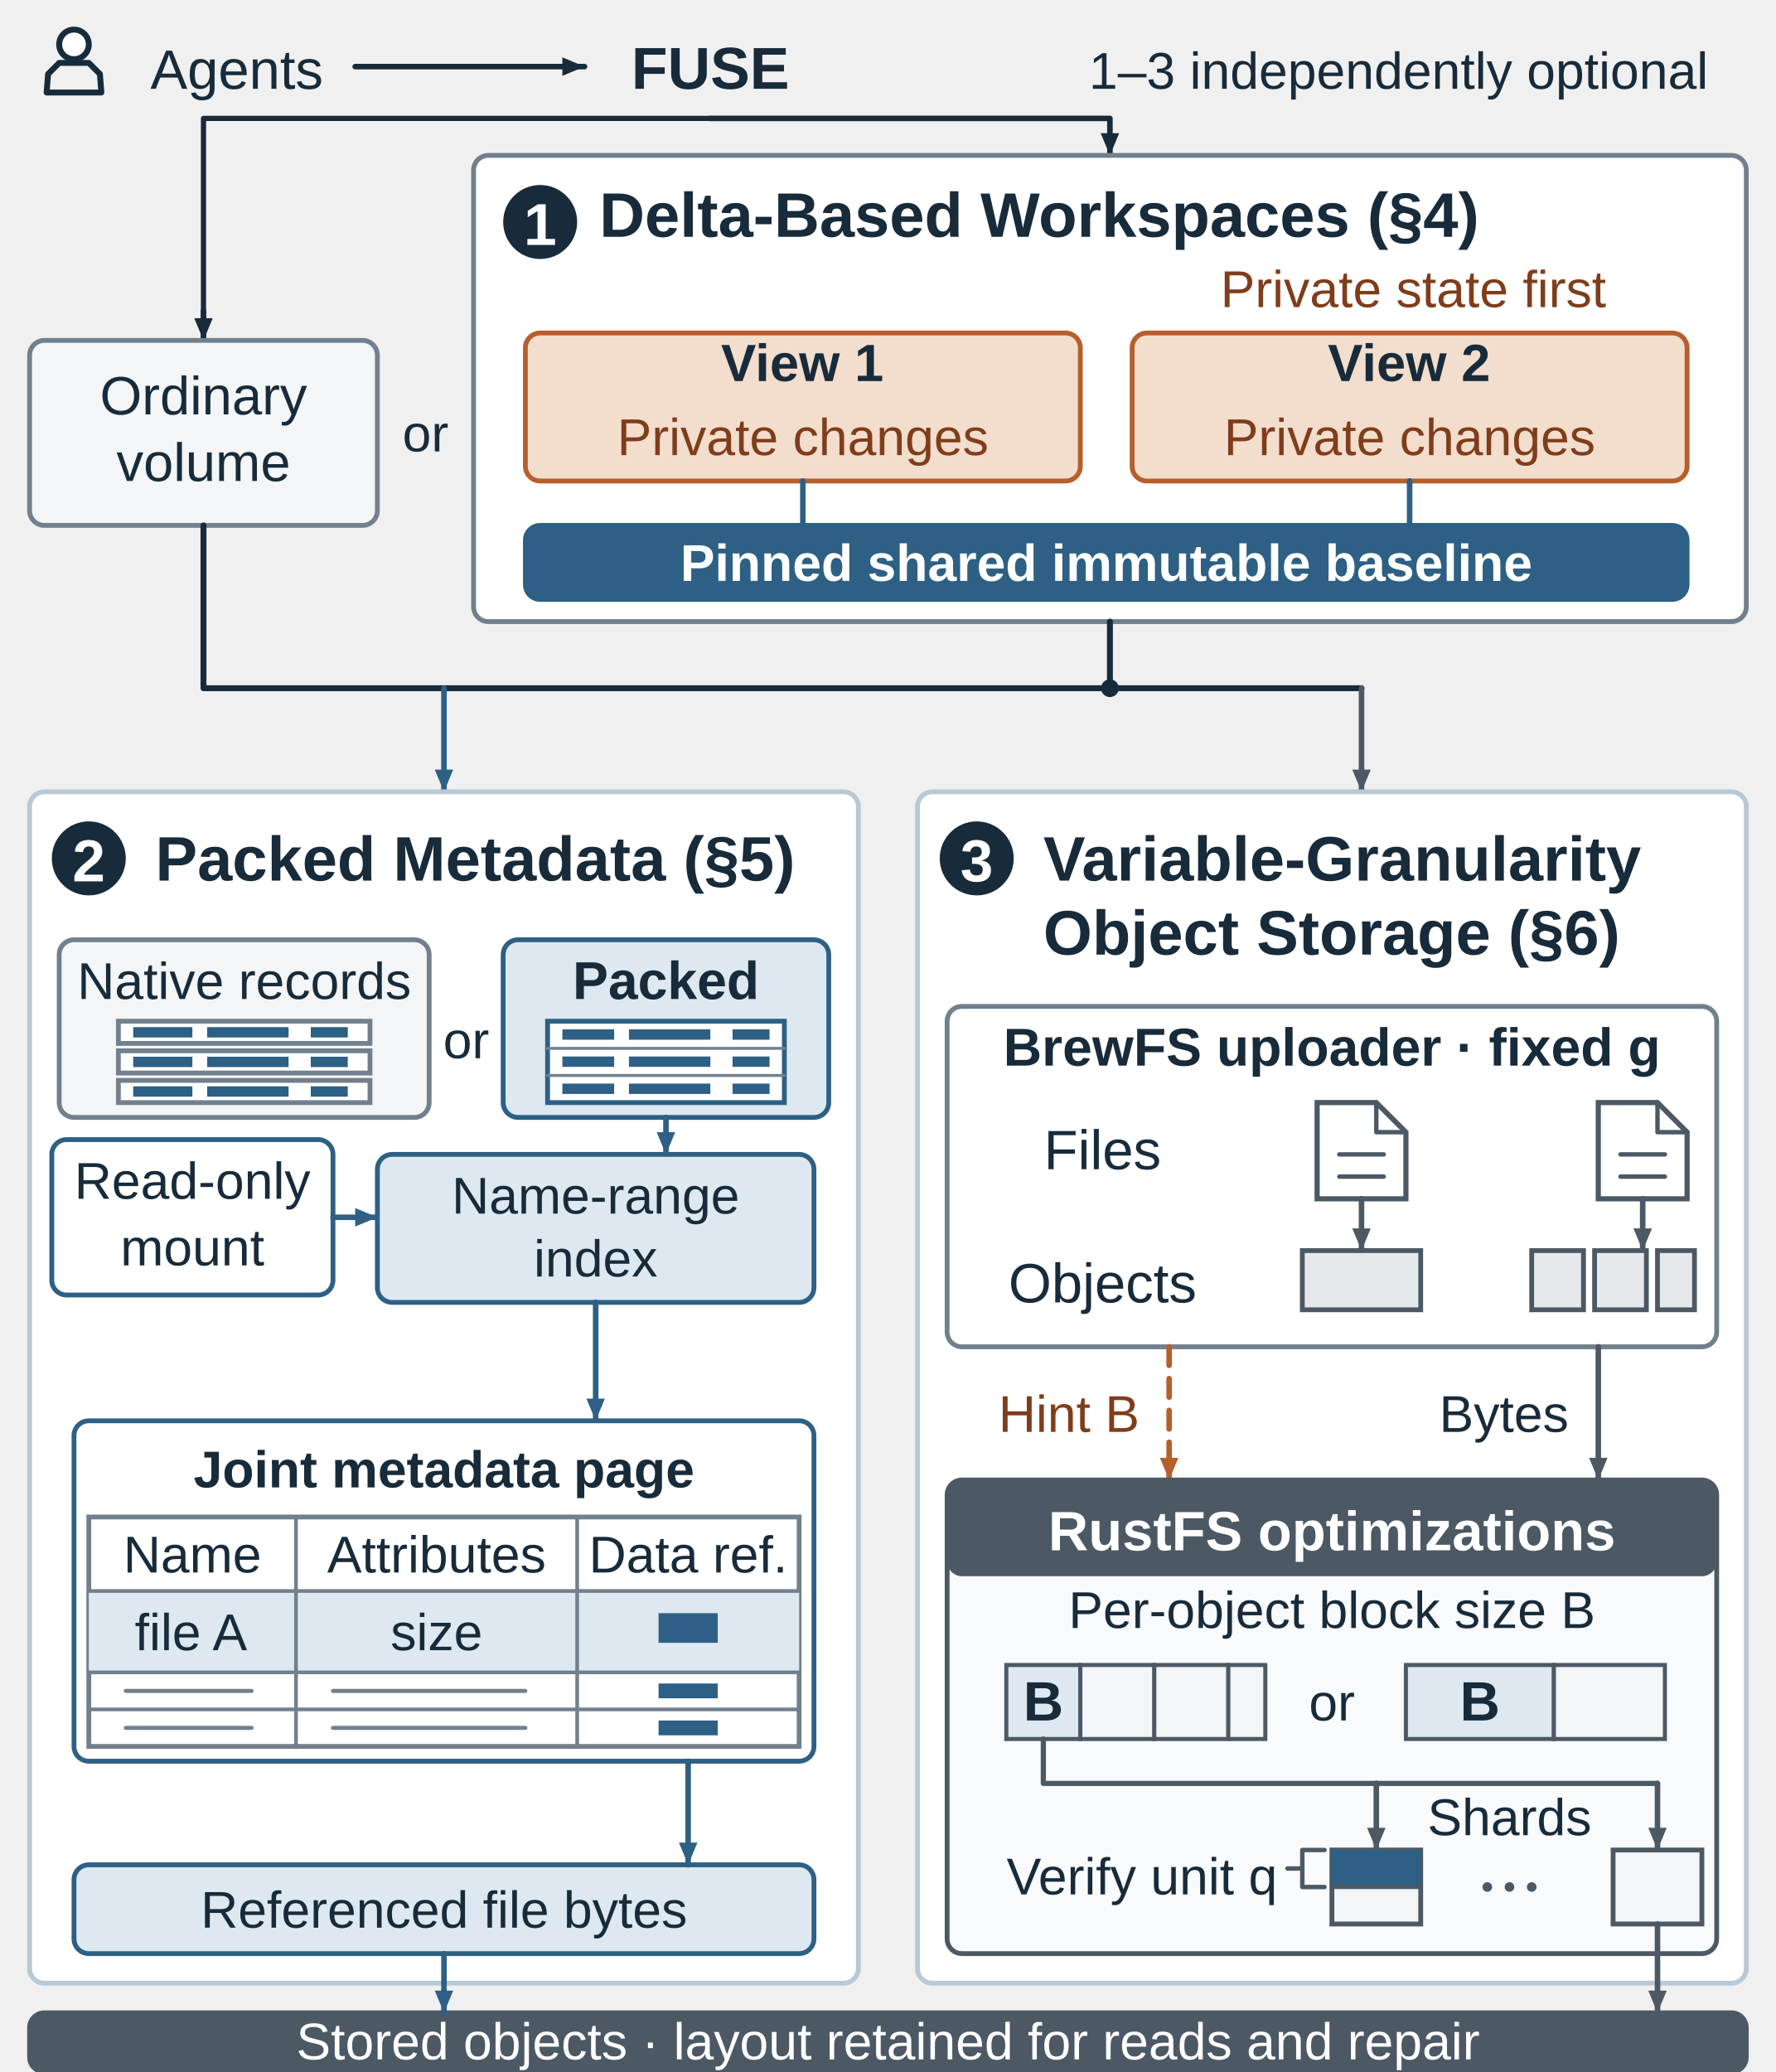
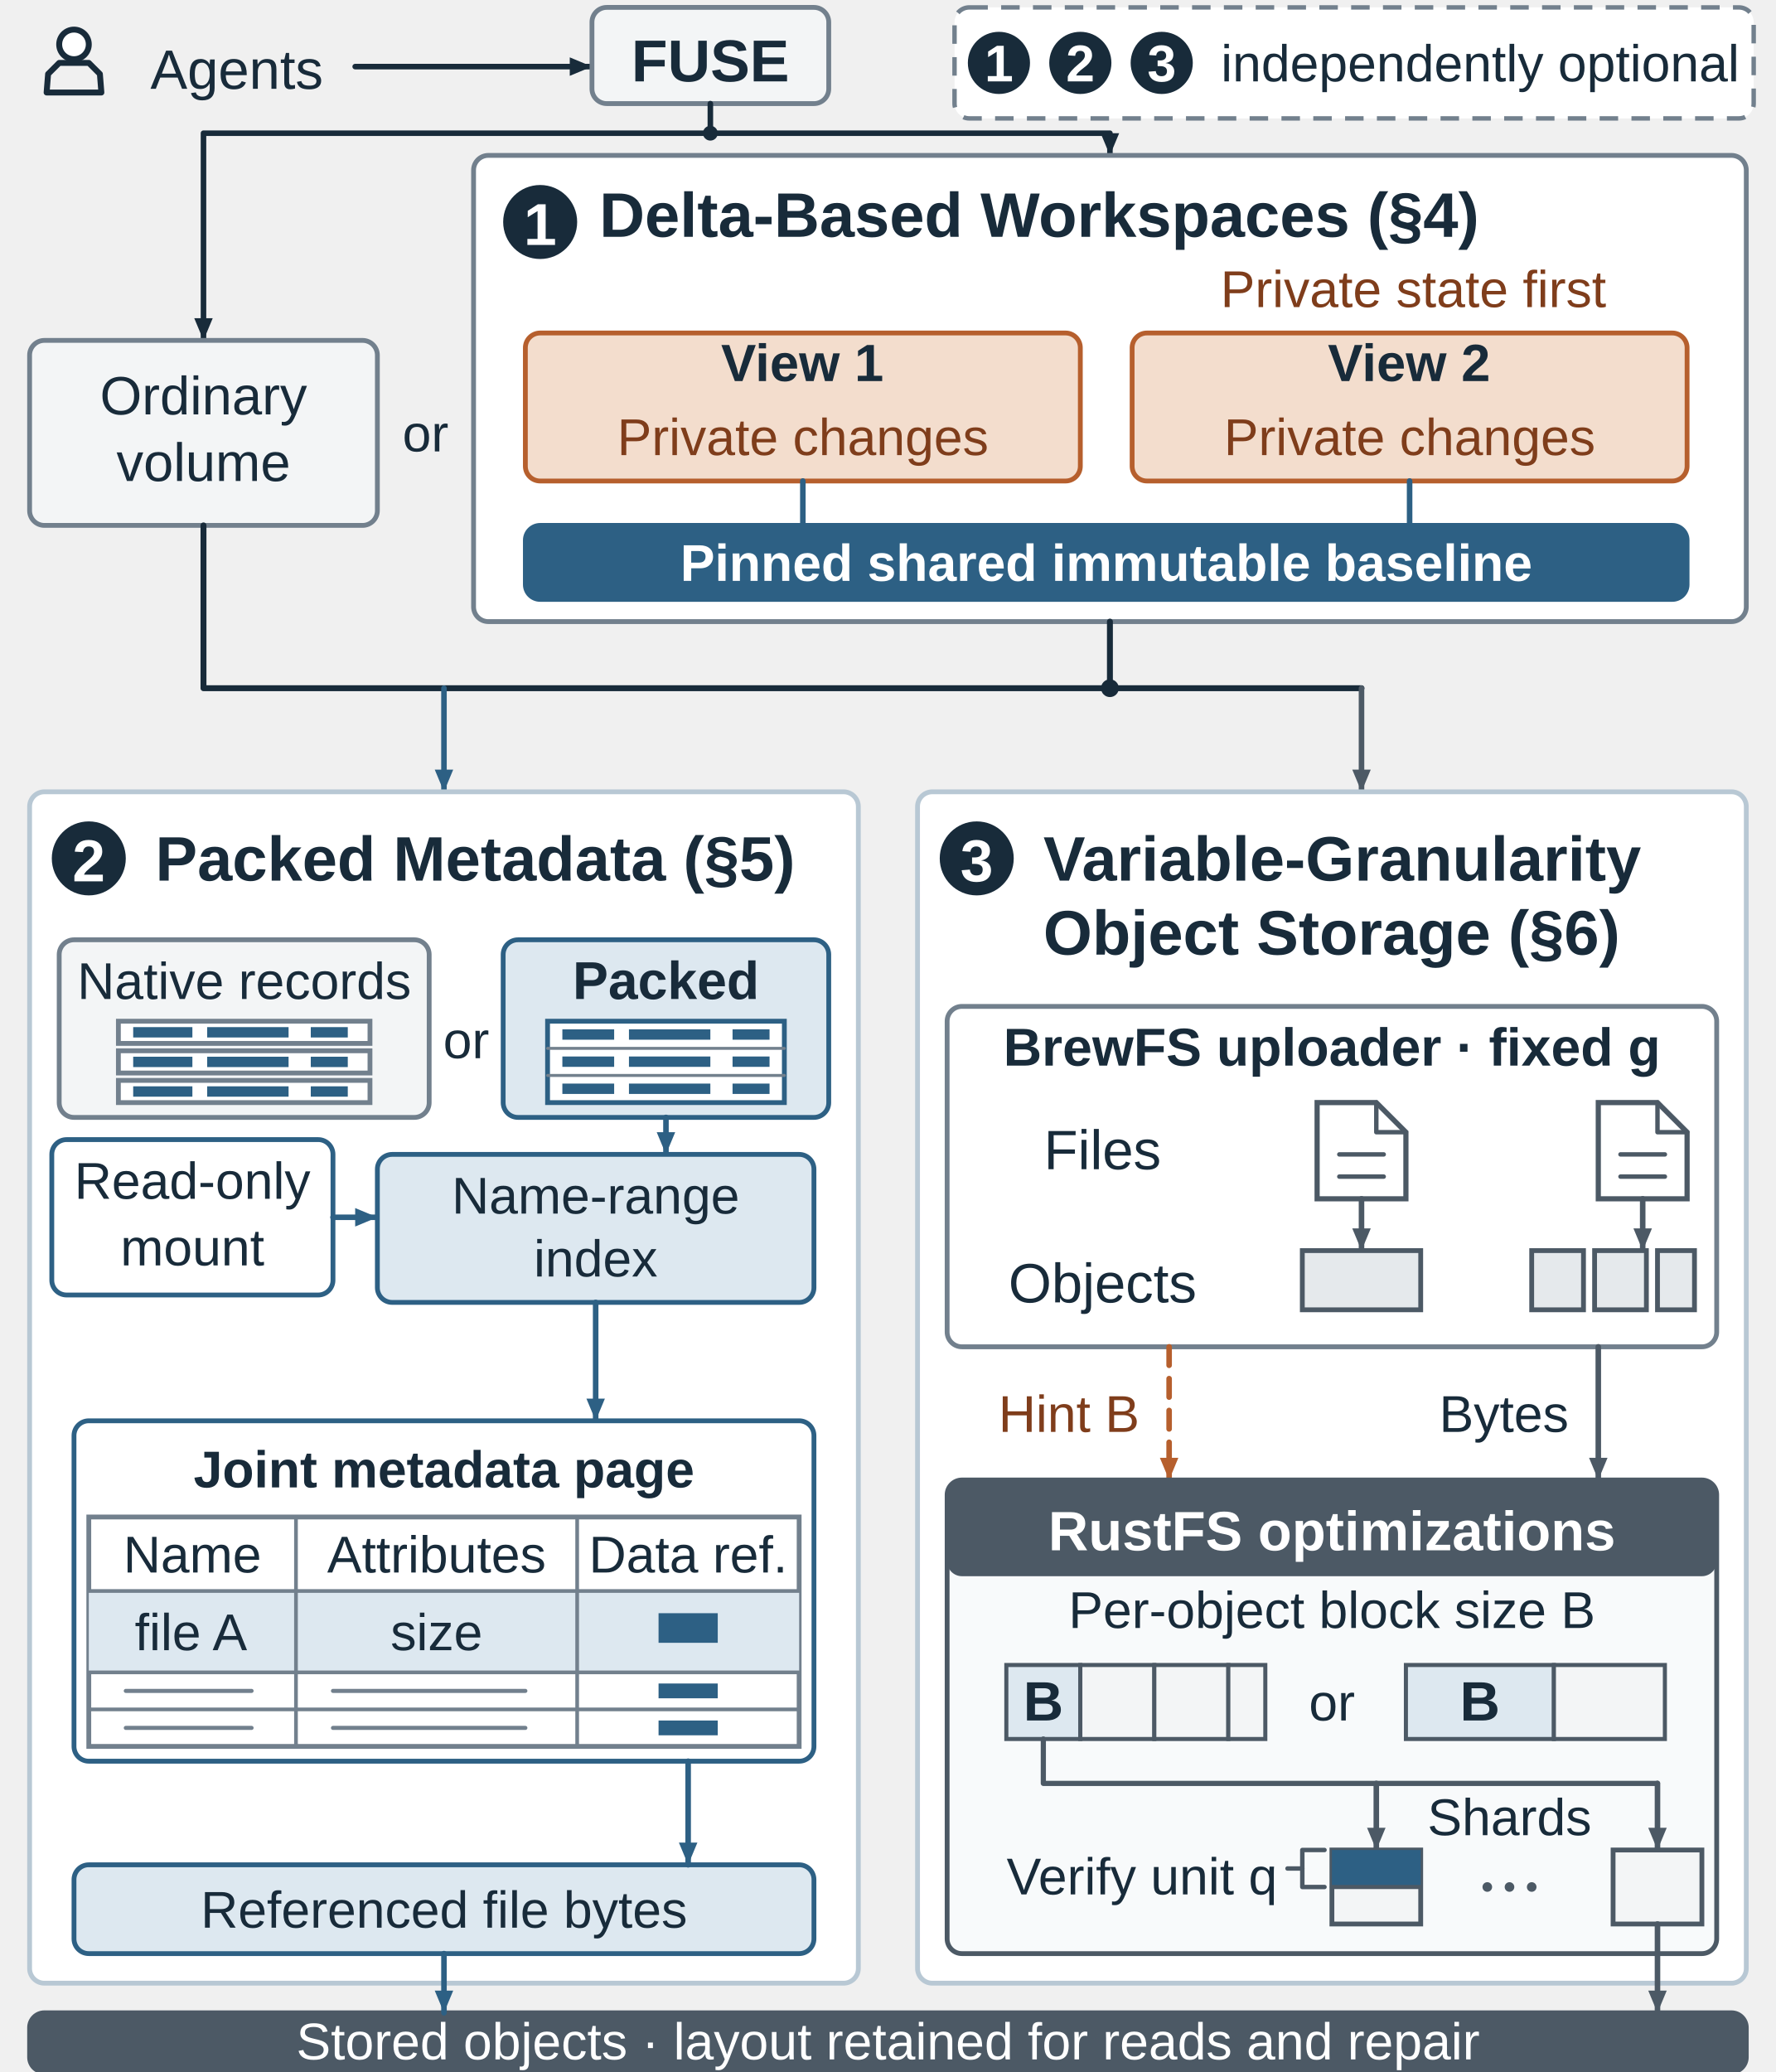
<svg xmlns="http://www.w3.org/2000/svg" width="240pt" height="280pt" viewBox="0 0 240 280">
  <g id="common-entry">
    <g aria-label="Agents">
      <text x="20.325" y="12" font-family="Arial" font-size="7.5" font-weight="normal" text-anchor="start" fill="#182B3A" xml:space="preserve">Agents</text>
    </g>
-     <g aria-label="FUSE">
-       <text x="85.332" y="12" font-family="Arial" font-size="8.0" font-weight="bold" text-anchor="start" fill="#182B3A" xml:space="preserve">FUSE</text>
-     </g>
-     <g aria-label="1–3 independently optional">
-       <text x="147.159" y="12" font-family="Arial" font-size="7.0" font-weight="normal" text-anchor="start" fill="#182B3A" xml:space="preserve">1–3 independently optional</text>
-     </g>
-     <polyline points="96,16 27.5,16 27.5,46" fill="none" stroke="#182B3A" stroke-width="0.7" stroke-linejoin="round" stroke-linecap="round" />
  </g>
  <g id="agents">
    <circle cx="10" cy="6" r="2" fill="white" stroke="#182B3A" stroke-width="0.8" />
    <polyline points="6.3,12.5 6.5,10 8,8.5 12,8.5 13.5,10 13.7,12.5 6.3,12.5" fill="none" stroke="#182B3A" stroke-width="0.8" stroke-linejoin="round" stroke-linecap="round" />
  </g>
  <g id="agent-fuse">
-     <polyline points="48,9 79,9" fill="none" stroke="#182B3A" stroke-width="0.75" stroke-linejoin="round" stroke-linecap="round" />
-     <polygon points="79,9 76.0,7.75 76.0,10.25" fill="#182B3A" />
+     <polyline points="48,9 80,9" fill="none" stroke="#182B3A" stroke-width="0.75" stroke-linejoin="round" stroke-linecap="round" />
+     <polygon points="80,9 77.0,7.75 77.0,10.25" fill="#182B3A" />
+   </g>
+   <g id="fuse-entry">
+     <rect x="80" y="1" width="32" height="13" rx="2" fill="#F3F5F6" stroke="#72808D" stroke-width="0.65" />
+     <g aria-label="FUSE">
+       <text x="85.332" y="11" font-family="Arial" font-size="8.0" font-weight="bold" text-anchor="start" fill="#182B3A" xml:space="preserve">FUSE</text>
+     </g>
+   </g>
+   <g id="fuse-view-junction">
+     <polyline points="96,14 96,18" fill="none" stroke="#182B3A" stroke-width="0.75" stroke-linejoin="round" stroke-linecap="round" />
+     <circle cx="96" cy="18" r="1.0" fill="#182B3A" />
  </g>
  <g id="fuse-workspace">
-     <polyline points="96,16 150,16 150,21" fill="none" stroke="#182B3A" stroke-width="0.75" stroke-linejoin="round" stroke-linecap="round" />
+     <polyline points="96,18 150,18 150,21" fill="none" stroke="#182B3A" stroke-width="0.75" stroke-linejoin="round" stroke-linecap="round" />
    <polygon points="150,21 151.25,18.0 148.75,18.0" fill="#182B3A" />
  </g>
  <g id="fuse-ordinary">
-     <polyline points="27.5,42 27.5,46" fill="none" stroke="#182B3A" stroke-width="0.75" stroke-linejoin="round" stroke-linecap="round" />
+     <polyline points="96,18 27.5,18 27.5,46" fill="none" stroke="#182B3A" stroke-width="0.75" stroke-linejoin="round" stroke-linecap="round" />
    <polygon points="27.5,46 28.75,43.0 26.25,43.0" fill="#182B3A" />
+   </g>
+   <g id="optional-mechanisms-legend">
+     <rect x="129" y="1" width="108" height="15" rx="2" fill="white" stroke="#72808D" stroke-width="0.6" stroke-dasharray="2.5 1.8" />
+     <circle cx="135" cy="8.5" r="4.2" fill="#182B3A" />
+     <g aria-label="1">
+       <text x="133.053" y="11" font-family="Arial" font-size="7.0" font-weight="bold" text-anchor="start" fill="white" xml:space="preserve">1</text>
+     </g>
+     <circle cx="146" cy="8.5" r="4.2" fill="#182B3A" />
+     <g aria-label="2">
+       <text x="144.053" y="11" font-family="Arial" font-size="7.0" font-weight="bold" text-anchor="start" fill="white" xml:space="preserve">2</text>
+     </g>
+     <circle cx="157" cy="8.5" r="4.2" fill="#182B3A" />
+     <g aria-label="3">
+       <text x="155.053" y="11" font-family="Arial" font-size="7.0" font-weight="bold" text-anchor="start" fill="white" xml:space="preserve">3</text>
+     </g>
+     <g aria-label="independently optional">
+       <text x="165" y="11" font-family="Arial" font-size="7.0" font-weight="normal" text-anchor="start" fill="#182B3A" xml:space="preserve">independently optional</text>
+     </g>
  </g>
  <g id="ordinary-volume">
    <rect x="4" y="46" width="47" height="25" rx="2" fill="#F3F5F6" stroke="#72808D" stroke-width="0.65" />
    <g aria-label="Ordinary">
      <text x="13.504" y="56" font-family="Arial" font-size="7.3" font-weight="normal" text-anchor="start" fill="#182B3A" xml:space="preserve">Ordinary</text>
    </g>
    <g aria-label="volume">
      <text x="15.734" y="65" font-family="Arial" font-size="7.3" font-weight="normal" text-anchor="start" fill="#182B3A" xml:space="preserve">volume</text>
    </g>
  </g>
  <g id="view-alternative">
    <g aria-label="or">
      <text x="54.388" y="61" font-family="Arial" font-size="7.0" font-weight="normal" text-anchor="start" fill="#182B3A" xml:space="preserve">or</text>
    </g>
  </g>
  <g id="workspace-choice">
    <rect x="64" y="21" width="172" height="63" rx="2" fill="white" stroke="#72808D" stroke-width="0.65" />
    <circle cx="73" cy="30" r="5" fill="#182B3A" />
    <g aria-label="1">
      <text x="70.775" y="33.1" font-family="Arial" font-size="8" font-weight="bold" text-anchor="start" fill="white" xml:space="preserve">1</text>
    </g>
    <g aria-label="Delta-Based Workspaces (§4)">
      <text x="81" y="32" font-family="Arial" font-size="8.5" font-weight="bold" text-anchor="start" fill="#182B3A" xml:space="preserve">Delta-Based Workspaces (§4)</text>
    </g>
    <g aria-label="Private state first">
      <text x="164.936" y="41.5" font-family="Arial" font-size="7.0" font-weight="normal" text-anchor="start" fill="#7F3D1B" xml:space="preserve">Private state first</text>
    </g>
  </g>
  <g id="workspace-view-1">
    <rect x="71" y="45" width="75" height="20" rx="2" fill="#F3DDCD" stroke="#B65F2D" stroke-width="0.65" />
    <g aria-label="View 1">
      <text x="97.45" y="51.5" font-family="Arial" font-size="7.1" font-weight="bold" text-anchor="start" fill="#182B3A" xml:space="preserve">View 1</text>
    </g>
    <g aria-label="Private changes">
      <text x="83.402" y="61.5" font-family="Arial" font-size="7.0" font-weight="normal" text-anchor="start" fill="#7F3D1B" xml:space="preserve">Private changes</text>
    </g>
  </g>
  <g id="workspace-view-2">
    <rect x="153" y="45" width="75" height="20" rx="2" fill="#F3DDCD" stroke="#B65F2D" stroke-width="0.65" />
    <g aria-label="View 2">
      <text x="179.45" y="51.5" font-family="Arial" font-size="7.1" font-weight="bold" text-anchor="start" fill="#182B3A" xml:space="preserve">View 2</text>
    </g>
    <g aria-label="Private changes">
      <text x="165.402" y="61.5" font-family="Arial" font-size="7.0" font-weight="normal" text-anchor="start" fill="#7F3D1B" xml:space="preserve">Private changes</text>
    </g>
  </g>
  <g id="pinned-baseline-references">
    <polyline points="108.5,65 108.5,71" fill="none" stroke="#2D6084" stroke-width="0.75" stroke-linejoin="round" stroke-linecap="round" />
    <polyline points="190.5,65 190.5,71" fill="none" stroke="#2D6084" stroke-width="0.75" stroke-linejoin="round" stroke-linecap="round" />
  </g>
  <g id="shared-baseline">
    <rect x="71" y="71" width="157" height="10" rx="2" fill="#2D6084" stroke="#2D6084" stroke-width="0.65" />
    <g aria-label="Pinned shared immutable baseline">
      <text x="91.928" y="78.5" font-family="Arial" font-size="7.0" font-weight="bold" text-anchor="start" fill="white" xml:space="preserve">Pinned shared immutable baseline</text>
    </g>
  </g>
  <g id="common-file-interfaces">
    <polyline points="27.5,71 27.5,93 184,93" fill="none" stroke="#182B3A" stroke-width="0.8" stroke-linejoin="round" stroke-linecap="round" />
    <polyline points="150,84 150,93" fill="none" stroke="#182B3A" stroke-width="0.8" stroke-linejoin="round" stroke-linecap="round" />
    <circle cx="150" cy="93" r="1.2" fill="#182B3A" />
  </g>
  <g id="metadata-access">
    <polyline points="60,93 60,107" fill="none" stroke="#2D6084" stroke-width="0.75" stroke-linejoin="round" stroke-linecap="round" />
    <polygon points="60,107 61.25,104.0 58.75,104.0" fill="#2D6084" />
  </g>
  <g id="data-access">
    <polyline points="184,93 184,107" fill="none" stroke="#4C5965" stroke-width="0.75" stroke-linejoin="round" stroke-linecap="round" />
    <polygon points="184,107 185.25,104.0 182.75,104.0" fill="#4C5965" />
  </g>
  <g id="metadata-choice">
    <rect x="4" y="107" width="112" height="161" rx="2" fill="white" stroke="#B8C8D4" stroke-width="0.65" />
    <circle cx="12" cy="116" r="5" fill="#182B3A" />
    <g aria-label="2">
      <text x="9.775" y="119.1" font-family="Arial" font-size="8" font-weight="bold" text-anchor="start" fill="white" xml:space="preserve">2</text>
    </g>
    <g aria-label="Packed Metadata (§5)">
      <text x="21" y="119" font-family="Arial" font-size="8.5" font-weight="bold" text-anchor="start" fill="#182B3A" xml:space="preserve">Packed Metadata (§5)</text>
    </g>
  </g>
  <g id="native-records">
    <rect x="8" y="127" width="50" height="24" rx="2" fill="#F3F5F6" stroke="#72808D" stroke-width="0.65" />
    <g aria-label="Native records">
      <text x="10.436" y="135" font-family="Arial" font-size="7.0" font-weight="normal" text-anchor="start" fill="#182B3A" xml:space="preserve">Native records</text>
    </g>
  </g>
  <g id="native-record-0">
    <rect x="16" y="138" width="34" height="3" rx="0" fill="white" stroke="#72808D" stroke-width="0.65" />
    <rect x="18" y="138.8" width="8" height="1.4" fill="#2D6084" />
    <rect x="28" y="138.8" width="11" height="1.4" fill="#2D6084" />
    <rect x="42" y="138.8" width="5" height="1.4" fill="#2D6084" />
  </g>
  <g id="native-record-1">
    <rect x="16" y="142" width="34" height="3" rx="0" fill="white" stroke="#72808D" stroke-width="0.65" />
    <rect x="18" y="142.8" width="8" height="1.4" fill="#2D6084" />
    <rect x="28" y="142.8" width="11" height="1.4" fill="#2D6084" />
    <rect x="42" y="142.8" width="5" height="1.4" fill="#2D6084" />
  </g>
  <g id="native-record-2">
    <rect x="16" y="146" width="34" height="3" rx="0" fill="white" stroke="#72808D" stroke-width="0.65" />
    <rect x="18" y="146.8" width="8" height="1.4" fill="#2D6084" />
    <rect x="28" y="146.8" width="11" height="1.4" fill="#2D6084" />
    <rect x="42" y="146.8" width="5" height="1.4" fill="#2D6084" />
  </g>
  <g id="packed-records">
    <rect x="68" y="127" width="44" height="24" rx="2" fill="#DDE8F0" stroke="#2D6084" stroke-width="0.65" />
    <g aria-label="Packed">
      <text x="77.391" y="135" font-family="Arial" font-size="7.2" font-weight="bold" text-anchor="start" fill="#182B3A" xml:space="preserve">Packed</text>
    </g>
  </g>
  <g id="packed-records-page">
    <rect x="74" y="138" width="32" height="11" rx="0" fill="white" stroke="#2D6084" stroke-width="0.65" />
    <rect x="76" y="139.1" width="7" height="1.4" fill="#2D6084" />
    <rect x="85" y="139.1" width="11" height="1.4" fill="#2D6084" />
    <rect x="99" y="139.1" width="5" height="1.4" fill="#2D6084" />
    <polyline points="74,141.67 106,141.67" fill="none" stroke="#72808D" stroke-width="0.4" stroke-linejoin="round" stroke-linecap="round" />
    <rect x="76" y="142.77" width="7" height="1.4" fill="#2D6084" />
    <rect x="85" y="142.77" width="11" height="1.4" fill="#2D6084" />
    <rect x="99" y="142.77" width="5" height="1.4" fill="#2D6084" />
    <polyline points="74,145.33 106,145.33" fill="none" stroke="#72808D" stroke-width="0.4" stroke-linejoin="round" stroke-linecap="round" />
    <rect x="76" y="146.43" width="7" height="1.4" fill="#2D6084" />
    <rect x="85" y="146.43" width="11" height="1.4" fill="#2D6084" />
    <rect x="99" y="146.43" width="5" height="1.4" fill="#2D6084" />
  </g>
  <g id="metadata-alternative">
    <g aria-label="or">
      <text x="59.888" y="143" font-family="Arial" font-size="7.0" font-weight="normal" text-anchor="start" fill="#182B3A" xml:space="preserve">or</text>
    </g>
  </g>
  <g id="readonly-mount">
    <rect x="7" y="154" width="38" height="21" rx="2" fill="white" stroke="#2D6084" stroke-width="0.65" />
    <g aria-label="Read-only">
      <text x="10.047" y="162" font-family="Arial" font-size="7.0" font-weight="normal" text-anchor="start" fill="#182B3A" xml:space="preserve">Read-only</text>
    </g>
    <g aria-label="mount">
      <text x="16.272" y="171" font-family="Arial" font-size="7.0" font-weight="normal" text-anchor="start" fill="#182B3A" xml:space="preserve">mount</text>
    </g>
  </g>
  <g id="readonly-entry">
    <polyline points="45,164.5 51,164.5" fill="none" stroke="#2D6084" stroke-width="0.75" stroke-linejoin="round" stroke-linecap="round" />
    <polygon points="51,164.5 48.0,163.25 48.0,165.75" fill="#2D6084" />
  </g>
  <g id="packed-index">
    <polyline points="90,151 90,156" fill="none" stroke="#2D6084" stroke-width="0.75" stroke-linejoin="round" stroke-linecap="round" />
    <polygon points="90,156 91.25,153.0 88.75,153.0" fill="#2D6084" />
  </g>
  <g id="name-range-index">
    <rect x="51" y="156" width="59" height="20" rx="2" fill="#DDE8F0" stroke="#2D6084" stroke-width="0.65" />
    <g aria-label="Name-range">
      <text x="61.047" y="164" font-family="Arial" font-size="7.0" font-weight="normal" text-anchor="start" fill="#182B3A" xml:space="preserve">Name-range</text>
    </g>
    <g aria-label="index">
      <text x="72.133" y="172.5" font-family="Arial" font-size="7.0" font-weight="normal" text-anchor="start" fill="#182B3A" xml:space="preserve">index</text>
    </g>
  </g>
  <g id="index-page">
    <polyline points="80.5,176 80.5,192" fill="none" stroke="#2D6084" stroke-width="0.75" stroke-linejoin="round" stroke-linecap="round" />
    <polygon points="80.5,192 81.75,189.0 79.25,189.0" fill="#2D6084" />
  </g>
  <g id="joint-metadata-page">
    <rect x="10" y="192" width="100" height="46" rx="2" fill="white" stroke="#2D6084" stroke-width="0.65" />
    <g aria-label="Joint metadata page">
      <text x="26.159" y="201" font-family="Arial" font-size="7.0" font-weight="bold" text-anchor="start" fill="#182B3A" xml:space="preserve">Joint metadata page</text>
    </g>
  </g>
  <g id="joint-records">
    <rect x="12" y="205" width="96" height="31" rx="0" fill="white" stroke="#72808D" stroke-width="0.65" />
    <rect x="12" y="215" width="96" height="11" fill="#DDE8F0" />
    <polyline points="40,205 40,236" fill="none" stroke="#72808D" stroke-width="0.5" stroke-linejoin="round" stroke-linecap="round" />
    <polyline points="78,205 78,236" fill="none" stroke="#72808D" stroke-width="0.5" stroke-linejoin="round" stroke-linecap="round" />
    <polyline points="12,215 108,215" fill="none" stroke="#72808D" stroke-width="0.5" stroke-linejoin="round" stroke-linecap="round" />
    <polyline points="12,226 108,226" fill="none" stroke="#72808D" stroke-width="0.5" stroke-linejoin="round" stroke-linecap="round" />
    <polyline points="12,231 108,231" fill="none" stroke="#72808D" stroke-width="0.5" stroke-linejoin="round" stroke-linecap="round" />
    <g aria-label="Name">
      <text x="16.664" y="212.5" font-family="Arial" font-size="7.0" font-weight="normal" text-anchor="start" fill="#182B3A" xml:space="preserve">Name</text>
    </g>
    <g aria-label="Attributes">
      <text x="44.216" y="212.5" font-family="Arial" font-size="7.0" font-weight="normal" text-anchor="start" fill="#182B3A" xml:space="preserve">Attributes</text>
    </g>
    <g aria-label="Data ref.">
      <text x="79.578" y="212.5" font-family="Arial" font-size="7.0" font-weight="normal" text-anchor="start" fill="#182B3A" xml:space="preserve">Data ref.</text>
    </g>
    <g aria-label="file A">
      <text x="18.219" y="223" font-family="Arial" font-size="7.0" font-weight="normal" text-anchor="start" fill="#182B3A" xml:space="preserve">file A</text>
    </g>
    <g aria-label="size">
      <text x="52.776" y="223" font-family="Arial" font-size="7.0" font-weight="normal" text-anchor="start" fill="#182B3A" xml:space="preserve">size</text>
    </g>
    <rect x="89" y="218" width="8" height="4" fill="#2D6084" />
    <polyline points="17,228.5 34,228.5" fill="none" stroke="#72808D" stroke-width="0.55" stroke-linejoin="round" stroke-linecap="round" />
    <polyline points="45,228.5 71,228.5" fill="none" stroke="#72808D" stroke-width="0.55" stroke-linejoin="round" stroke-linecap="round" />
    <rect x="89" y="227.5" width="8" height="2" fill="#2D6084" />
    <polyline points="17,233.5 34,233.5" fill="none" stroke="#72808D" stroke-width="0.55" stroke-linejoin="round" stroke-linecap="round" />
    <polyline points="45,233.5 71,233.5" fill="none" stroke="#72808D" stroke-width="0.55" stroke-linejoin="round" stroke-linecap="round" />
    <rect x="89" y="232.5" width="8" height="2" fill="#2D6084" />
  </g>
  <g id="referenced-bytes">
    <rect x="10" y="252" width="100" height="12" rx="2" fill="#DDE8F0" stroke="#2D6084" stroke-width="0.65" />
    <g aria-label="Referenced file bytes">
      <text x="27.121" y="260.5" font-family="Arial" font-size="7.0" font-weight="normal" text-anchor="start" fill="#182B3A" xml:space="preserve">Referenced file bytes</text>
    </g>
  </g>
  <g id="record-bytes">
    <polyline points="93,238 93,252" fill="none" stroke="#2D6084" stroke-width="0.75" stroke-linejoin="round" stroke-linecap="round" />
    <polygon points="93,252 94.25,249.0 91.75,249.0" fill="#2D6084" />
  </g>
  <g id="granularity-choice">
    <rect x="124" y="107" width="112" height="161" rx="2" fill="white" stroke="#B8C8D4" stroke-width="0.65" />
    <circle cx="132" cy="116" r="5" fill="#182B3A" />
    <g aria-label="3">
      <text x="129.775" y="119.1" font-family="Arial" font-size="8" font-weight="bold" text-anchor="start" fill="white" xml:space="preserve">3</text>
    </g>
    <g aria-label="Variable-Granularity">
      <text x="141" y="119" font-family="Arial" font-size="8.5" font-weight="bold" text-anchor="start" fill="#182B3A" xml:space="preserve">Variable-Granularity</text>
    </g>
    <g aria-label="Object Storage (§6)">
      <text x="141" y="129" font-family="Arial" font-size="8.5" font-weight="bold" text-anchor="start" fill="#182B3A" xml:space="preserve">Object Storage (§6)</text>
    </g>
  </g>
  <g id="ordinary-uploader">
    <rect x="128" y="136" width="104" height="46" rx="2" fill="white" stroke="#72808D" stroke-width="0.65" />
    <g aria-label="BrewFS uploader · fixed g">
      <text x="135.594" y="144" font-family="Arial" font-size="7.2" font-weight="bold" text-anchor="start" fill="#182B3A" xml:space="preserve">BrewFS uploader · fixed g</text>
    </g>
    <g aria-label="Files">
      <text x="141.083" y="158" font-family="Arial" font-size="7.5" font-weight="normal" text-anchor="start" fill="#182B3A" xml:space="preserve">Files</text>
    </g>
    <g aria-label="Objects">
      <text x="136.287" y="176" font-family="Arial" font-size="7.5" font-weight="normal" text-anchor="start" fill="#182B3A" xml:space="preserve">Objects</text>
    </g>
  </g>
  <g id="source-file-a">
    <polygon points="178,149 186,149 190,153 190,162 178,162" fill="white" stroke="#4C5965" stroke-width="0.7" />
    <polyline points="186,149 186,153 190,153" fill="none" stroke="#4C5965" stroke-width="0.6" stroke-linejoin="round" stroke-linecap="round" />
    <polyline points="181,156 187,156" fill="none" stroke="#4C5965" stroke-width="0.6" stroke-linejoin="round" stroke-linecap="round" />
    <polyline points="181,159 187,159" fill="none" stroke="#4C5965" stroke-width="0.6" stroke-linejoin="round" stroke-linecap="round" />
  </g>
  <g id="source-file-b">
    <polygon points="216,149 224,149 228,153 228,162 216,162" fill="white" stroke="#4C5965" stroke-width="0.7" />
    <polyline points="224,149 224,153 228,153" fill="none" stroke="#4C5965" stroke-width="0.6" stroke-linejoin="round" stroke-linecap="round" />
    <polyline points="219,156 225,156" fill="none" stroke="#4C5965" stroke-width="0.6" stroke-linejoin="round" stroke-linecap="round" />
    <polyline points="219,159 225,159" fill="none" stroke="#4C5965" stroke-width="0.6" stroke-linejoin="round" stroke-linecap="round" />
  </g>
  <g id="file-a-objects">
    <polyline points="184,162 184,169" fill="none" stroke="#4C5965" stroke-width="0.75" stroke-linejoin="round" stroke-linecap="round" />
    <polygon points="184,169 185.25,166.0 182.75,166.0" fill="#4C5965" />
  </g>
  <g id="file-b-objects">
    <polyline points="222,162 222,169" fill="none" stroke="#4C5965" stroke-width="0.75" stroke-linejoin="round" stroke-linecap="round" />
    <polygon points="222,169 223.25,166.0 220.75,166.0" fill="#4C5965" />
  </g>
  <g id="file-a-object">
    <rect x="176" y="169" width="16" height="8" rx="0" fill="#E5E9EC" stroke="#4C5965" stroke-width="0.65" />
  </g>
  <g id="file-b-object-0">
    <rect x="207" y="169" width="7" height="8" rx="0" fill="#E5E9EC" stroke="#4C5965" stroke-width="0.65" />
  </g>
  <g id="file-b-object-1">
    <rect x="215.5" y="169" width="7" height="8" rx="0" fill="#E5E9EC" stroke="#4C5965" stroke-width="0.65" />
  </g>
  <g id="file-b-object-2">
    <rect x="224" y="169" width="5" height="8" rx="0" fill="#E5E9EC" stroke="#4C5965" stroke-width="0.65" />
  </g>
  <g id="layout-hint">
    <polyline points="158,182 158,200" fill="none" stroke="#B65F2D" stroke-width="0.75" stroke-linejoin="round" stroke-linecap="round" stroke-dasharray="2.5 1.8" />
    <polygon points="158,200 159.25,197.0 156.75,197.0" fill="#B65F2D" />
  </g>
  <g id="object-upload">
    <polyline points="216,182 216,200" fill="none" stroke="#4C5965" stroke-width="0.75" stroke-linejoin="round" stroke-linecap="round" />
    <polygon points="216,200 217.25,197.0 214.75,197.0" fill="#4C5965" />
  </g>
  <g id="client-backend-interface">
    <g aria-label="Hint B">
      <text x="134.938" y="193.5" font-family="Arial" font-size="7.0" font-weight="normal" text-anchor="start" fill="#7F3D1B" xml:space="preserve">Hint B</text>
    </g>
    <g aria-label="Bytes">
      <text x="194.493" y="193.5" font-family="Arial" font-size="7.0" font-weight="normal" text-anchor="start" fill="#182B3A" xml:space="preserve">Bytes</text>
    </g>
  </g>
  <g id="backend-layout-scope">
    <rect x="128" y="200" width="104" height="64" rx="2" fill="#F8FAFB" stroke="#4C5965" stroke-width="0.65" />
    <rect x="128" y="200" width="104" height="13" rx="2" fill="#4C5965" />
    <g aria-label="RustFS optimizations">
      <text x="141.667" y="209.5" font-family="Arial" font-size="7.5" font-weight="bold" text-anchor="start" fill="white" xml:space="preserve">RustFS optimizations</text>
    </g>
    <g aria-label="Per-object block size B">
      <text x="144.402" y="220" font-family="Arial" font-size="7.0" font-weight="normal" text-anchor="start" fill="#182B3A" xml:space="preserve">Per-object block size B</text>
    </g>
  </g>
  <g id="object-small-b-choice">
    <rect x="136" y="225" width="10" height="10" fill="#DDE8F0" stroke="#4C5965" stroke-width="0.55" />
    <rect x="146" y="225" width="10" height="10" fill="#F3F5F6" stroke="#4C5965" stroke-width="0.55" />
    <rect x="156" y="225" width="10" height="10" fill="#F3F5F6" stroke="#4C5965" stroke-width="0.55" />
    <rect x="166" y="225" width="5" height="10" fill="#F3F5F6" stroke="#4C5965" stroke-width="0.55" />
  </g>
  <g id="object-large-b-choice">
    <rect x="190" y="225" width="20" height="10" fill="#DDE8F0" stroke="#4C5965" stroke-width="0.55" />
    <rect x="210" y="225" width="15" height="10" fill="#F3F5F6" stroke="#4C5965" stroke-width="0.55" />
  </g>
  <g id="coding-layout-labels">
    <g aria-label="B">
      <text x="138.292" y="232.5" font-family="Arial" font-size="7.5" font-weight="bold" text-anchor="start" fill="#182B3A" xml:space="preserve">B</text>
    </g>
    <g aria-label="B">
      <text x="197.292" y="232.5" font-family="Arial" font-size="7.5" font-weight="bold" text-anchor="start" fill="#182B3A" xml:space="preserve">B</text>
    </g>
    <g aria-label="or">
      <text x="176.888" y="232.5" font-family="Arial" font-size="7.0" font-weight="normal" text-anchor="start" fill="#182B3A" xml:space="preserve">or</text>
    </g>
  </g>
  <g id="erasure-code-fanout">
    <polyline points="141,235 141,241 224,241" fill="none" stroke="#4C5965" stroke-width="0.7" stroke-linejoin="round" stroke-linecap="round" />
  </g>
  <g id="coding-to-shard-example">
    <polyline points="186,241 186,250" fill="none" stroke="#4C5965" stroke-width="0.75" stroke-linejoin="round" stroke-linecap="round" />
    <polygon points="186,250 187.25,247.0 184.75,247.0" fill="#4C5965" />
  </g>
  <g id="coding-to-other-shards">
    <polyline points="224,241 224,250" fill="none" stroke="#4C5965" stroke-width="0.75" stroke-linejoin="round" stroke-linecap="round" />
    <polygon points="224,250 225.25,247.0 222.75,247.0" fill="#4C5965" />
  </g>
  <g id="shard-example">
    <rect x="180" y="250" width="12" height="10" rx="0" fill="#F3F5F6" stroke="#4C5965" stroke-width="0.65" />
    <rect x="180" y="250" width="12" height="5" fill="#2D6084" />
    <polyline points="180,255 192,255" fill="none" stroke="#4C5965" stroke-width="0.55" stroke-linejoin="round" stroke-linecap="round" />
  </g>
  <g id="other-shard-example">
    <rect x="218" y="250" width="12" height="10" rx="0" fill="#F3F5F6" stroke="#4C5965" stroke-width="0.65" />
  </g>
  <g id="additional-shards">
    <circle cx="201" cy="255" r="0.65" fill="#4C5965" />
    <circle cx="204" cy="255" r="0.65" fill="#4C5965" />
    <circle cx="207" cy="255" r="0.65" fill="#4C5965" />
  </g>
  <g id="shard-read-quantum">
    <polyline points="179,250 176,250 176,255 179,255" fill="none" stroke="#4C5965" stroke-width="0.6" stroke-linejoin="round" stroke-linecap="round" />
    <g aria-label="Verify unit q">
      <text x="136.038" y="256" font-family="Arial" font-size="7.0" font-weight="normal" text-anchor="start" fill="#182B3A" xml:space="preserve">Verify unit q</text>
    </g>
    <polyline points="174,252.5 176,252.5" fill="none" stroke="#4C5965" stroke-width="0.6" stroke-linejoin="round" stroke-linecap="round" />
    <g aria-label="Shards">
      <text x="192.91" y="248" font-family="Arial" font-size="7.0" font-weight="normal" text-anchor="start" fill="#182B3A" xml:space="preserve">Shards</text>
    </g>
  </g>
  <g id="backend">
    <rect x="4" y="272" width="232" height="8" rx="2" fill="#4C5965" stroke="#4C5965" stroke-width="0.65" />
    <g aria-label="Stored objects · layout retained for reads and repair">
      <text x="40.038" y="278.3" font-family="Arial" font-size="7.0" font-weight="normal" text-anchor="start" fill="white" xml:space="preserve">Stored objects · layout retained for reads and repair</text>
    </g>
  </g>
  <g id="referenced-storage">
    <polyline points="60,264 60,272" fill="none" stroke="#2D6084" stroke-width="0.75" stroke-linejoin="round" stroke-linecap="round" />
    <polygon points="60,272 61.25,269.0 58.75,269.0" fill="#2D6084" />
  </g>
  <g id="encoded-object-storage">
    <polyline points="224,260 224,272" fill="none" stroke="#4C5965" stroke-width="0.75" stroke-linejoin="round" stroke-linecap="round" />
    <polygon points="224,272 225.25,269.0 222.75,269.0" fill="#4C5965" />
  </g>
</svg>
